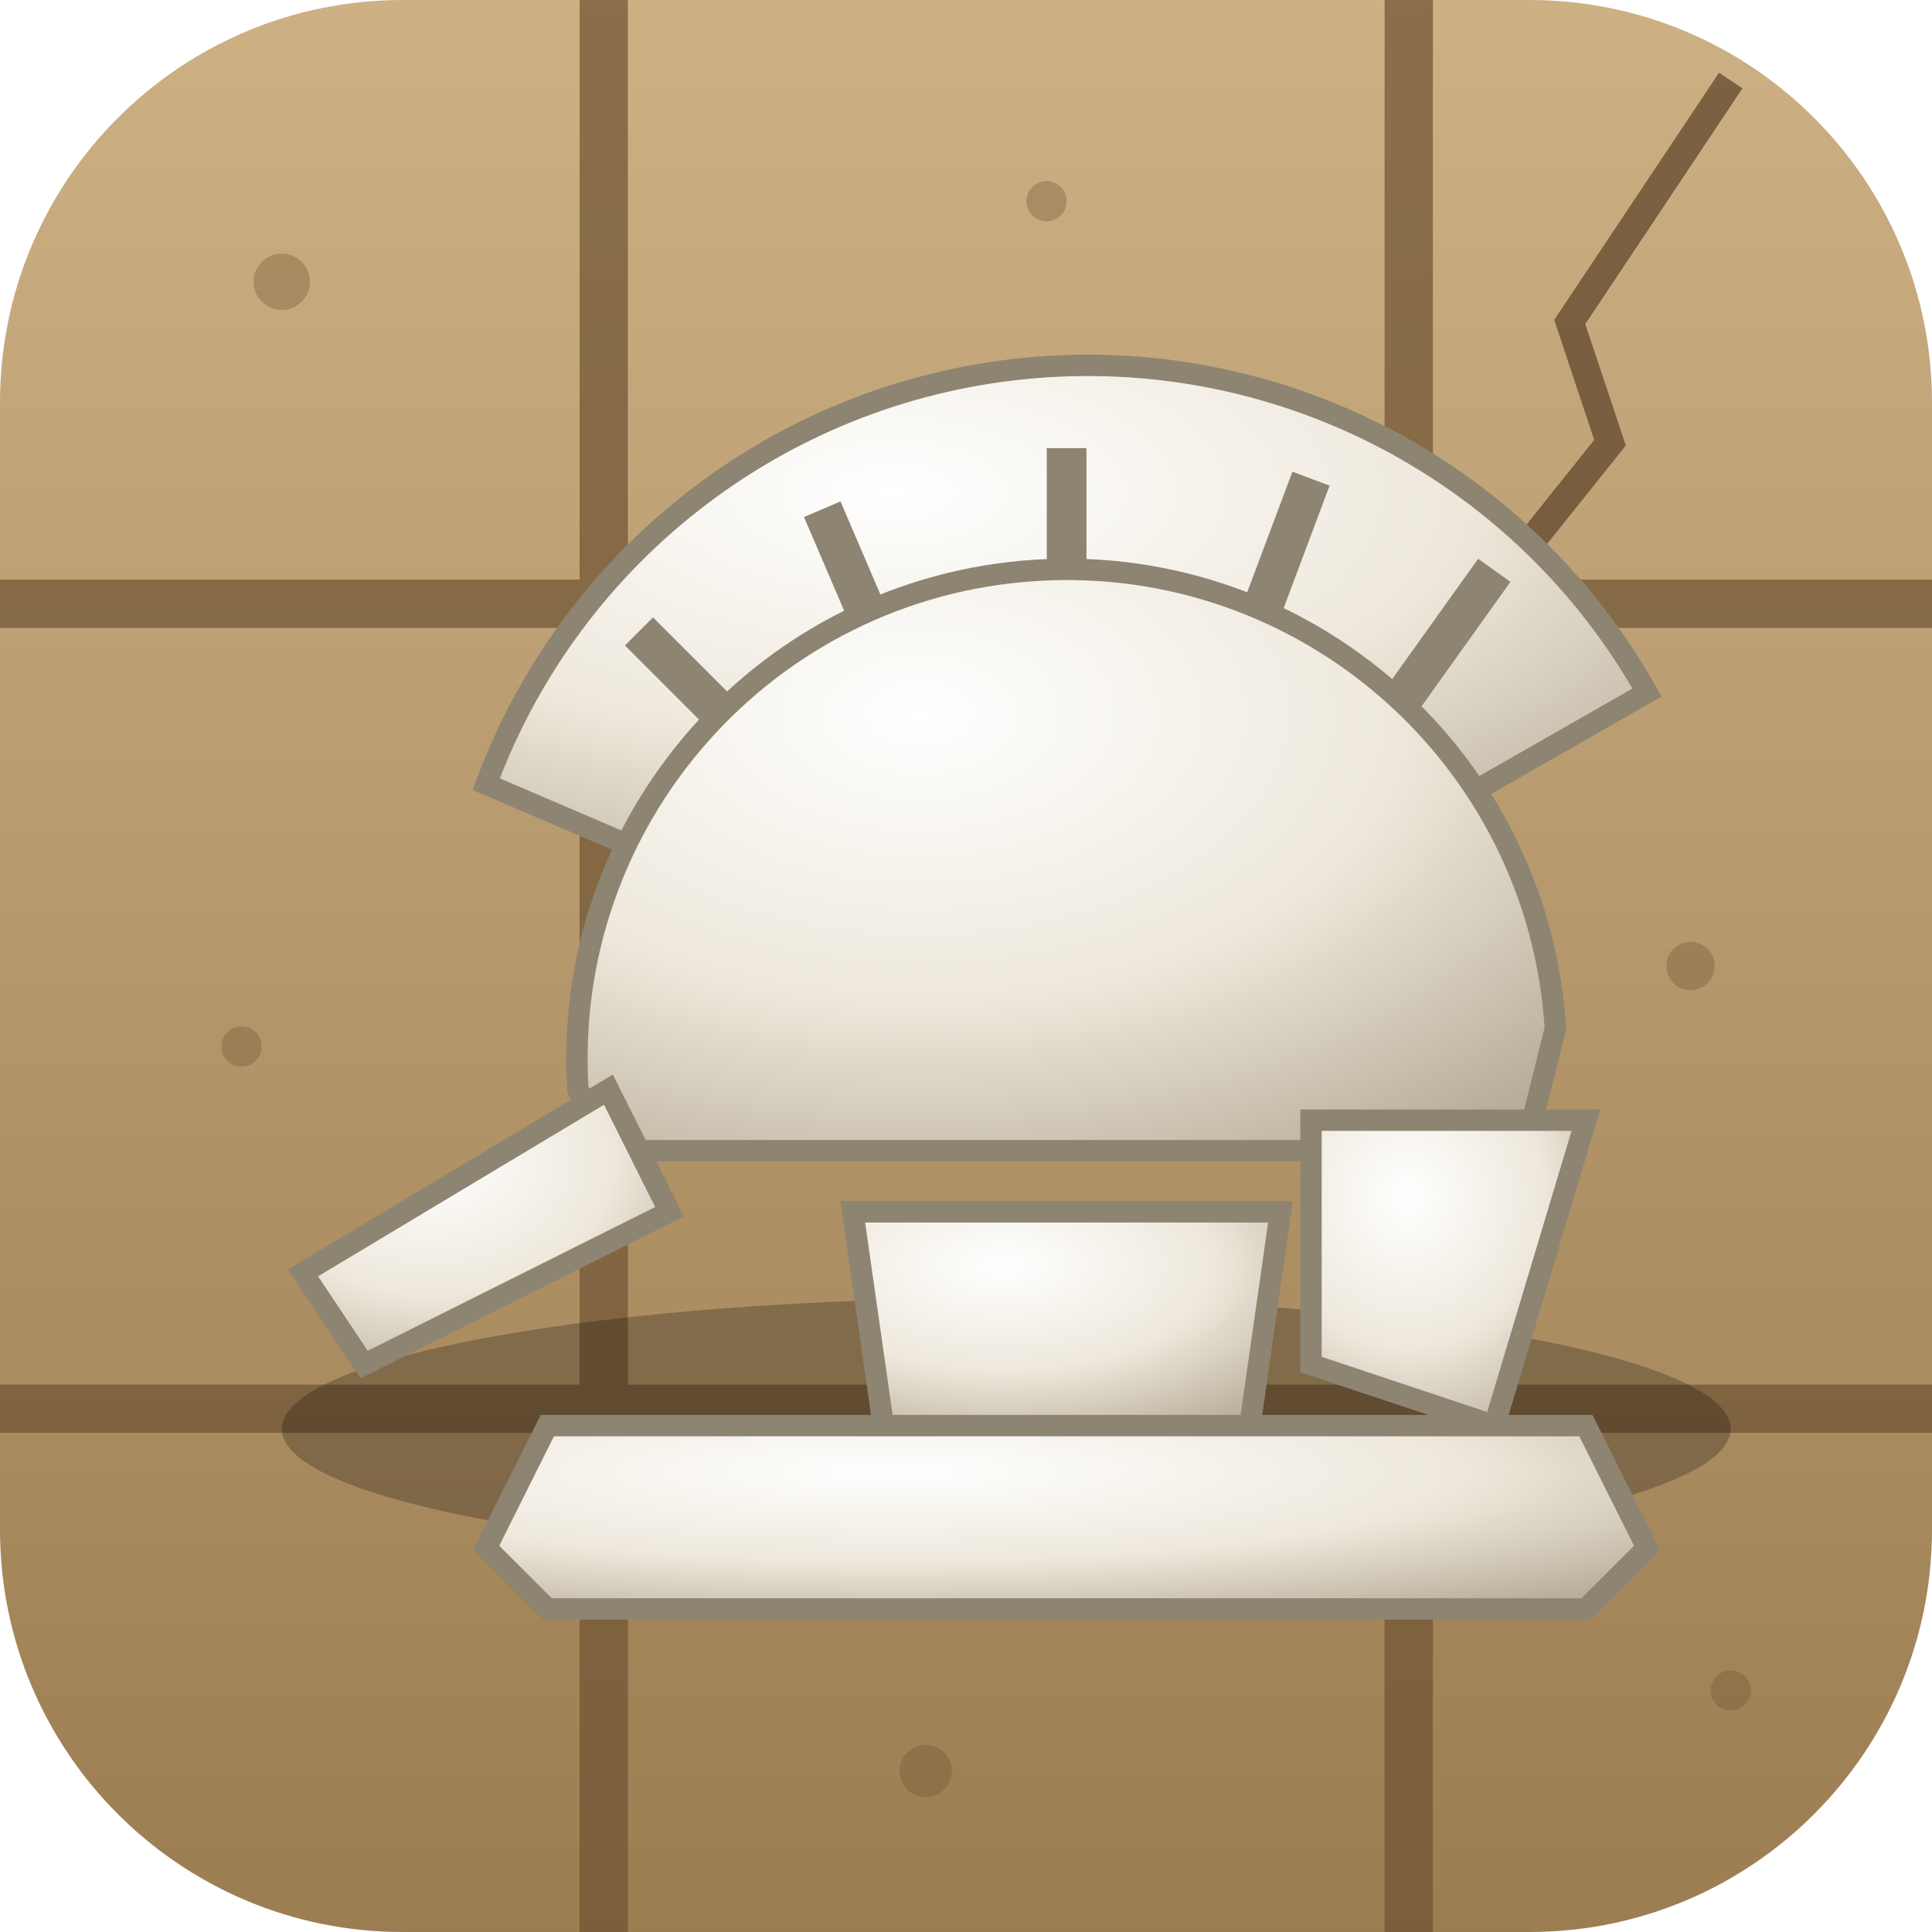
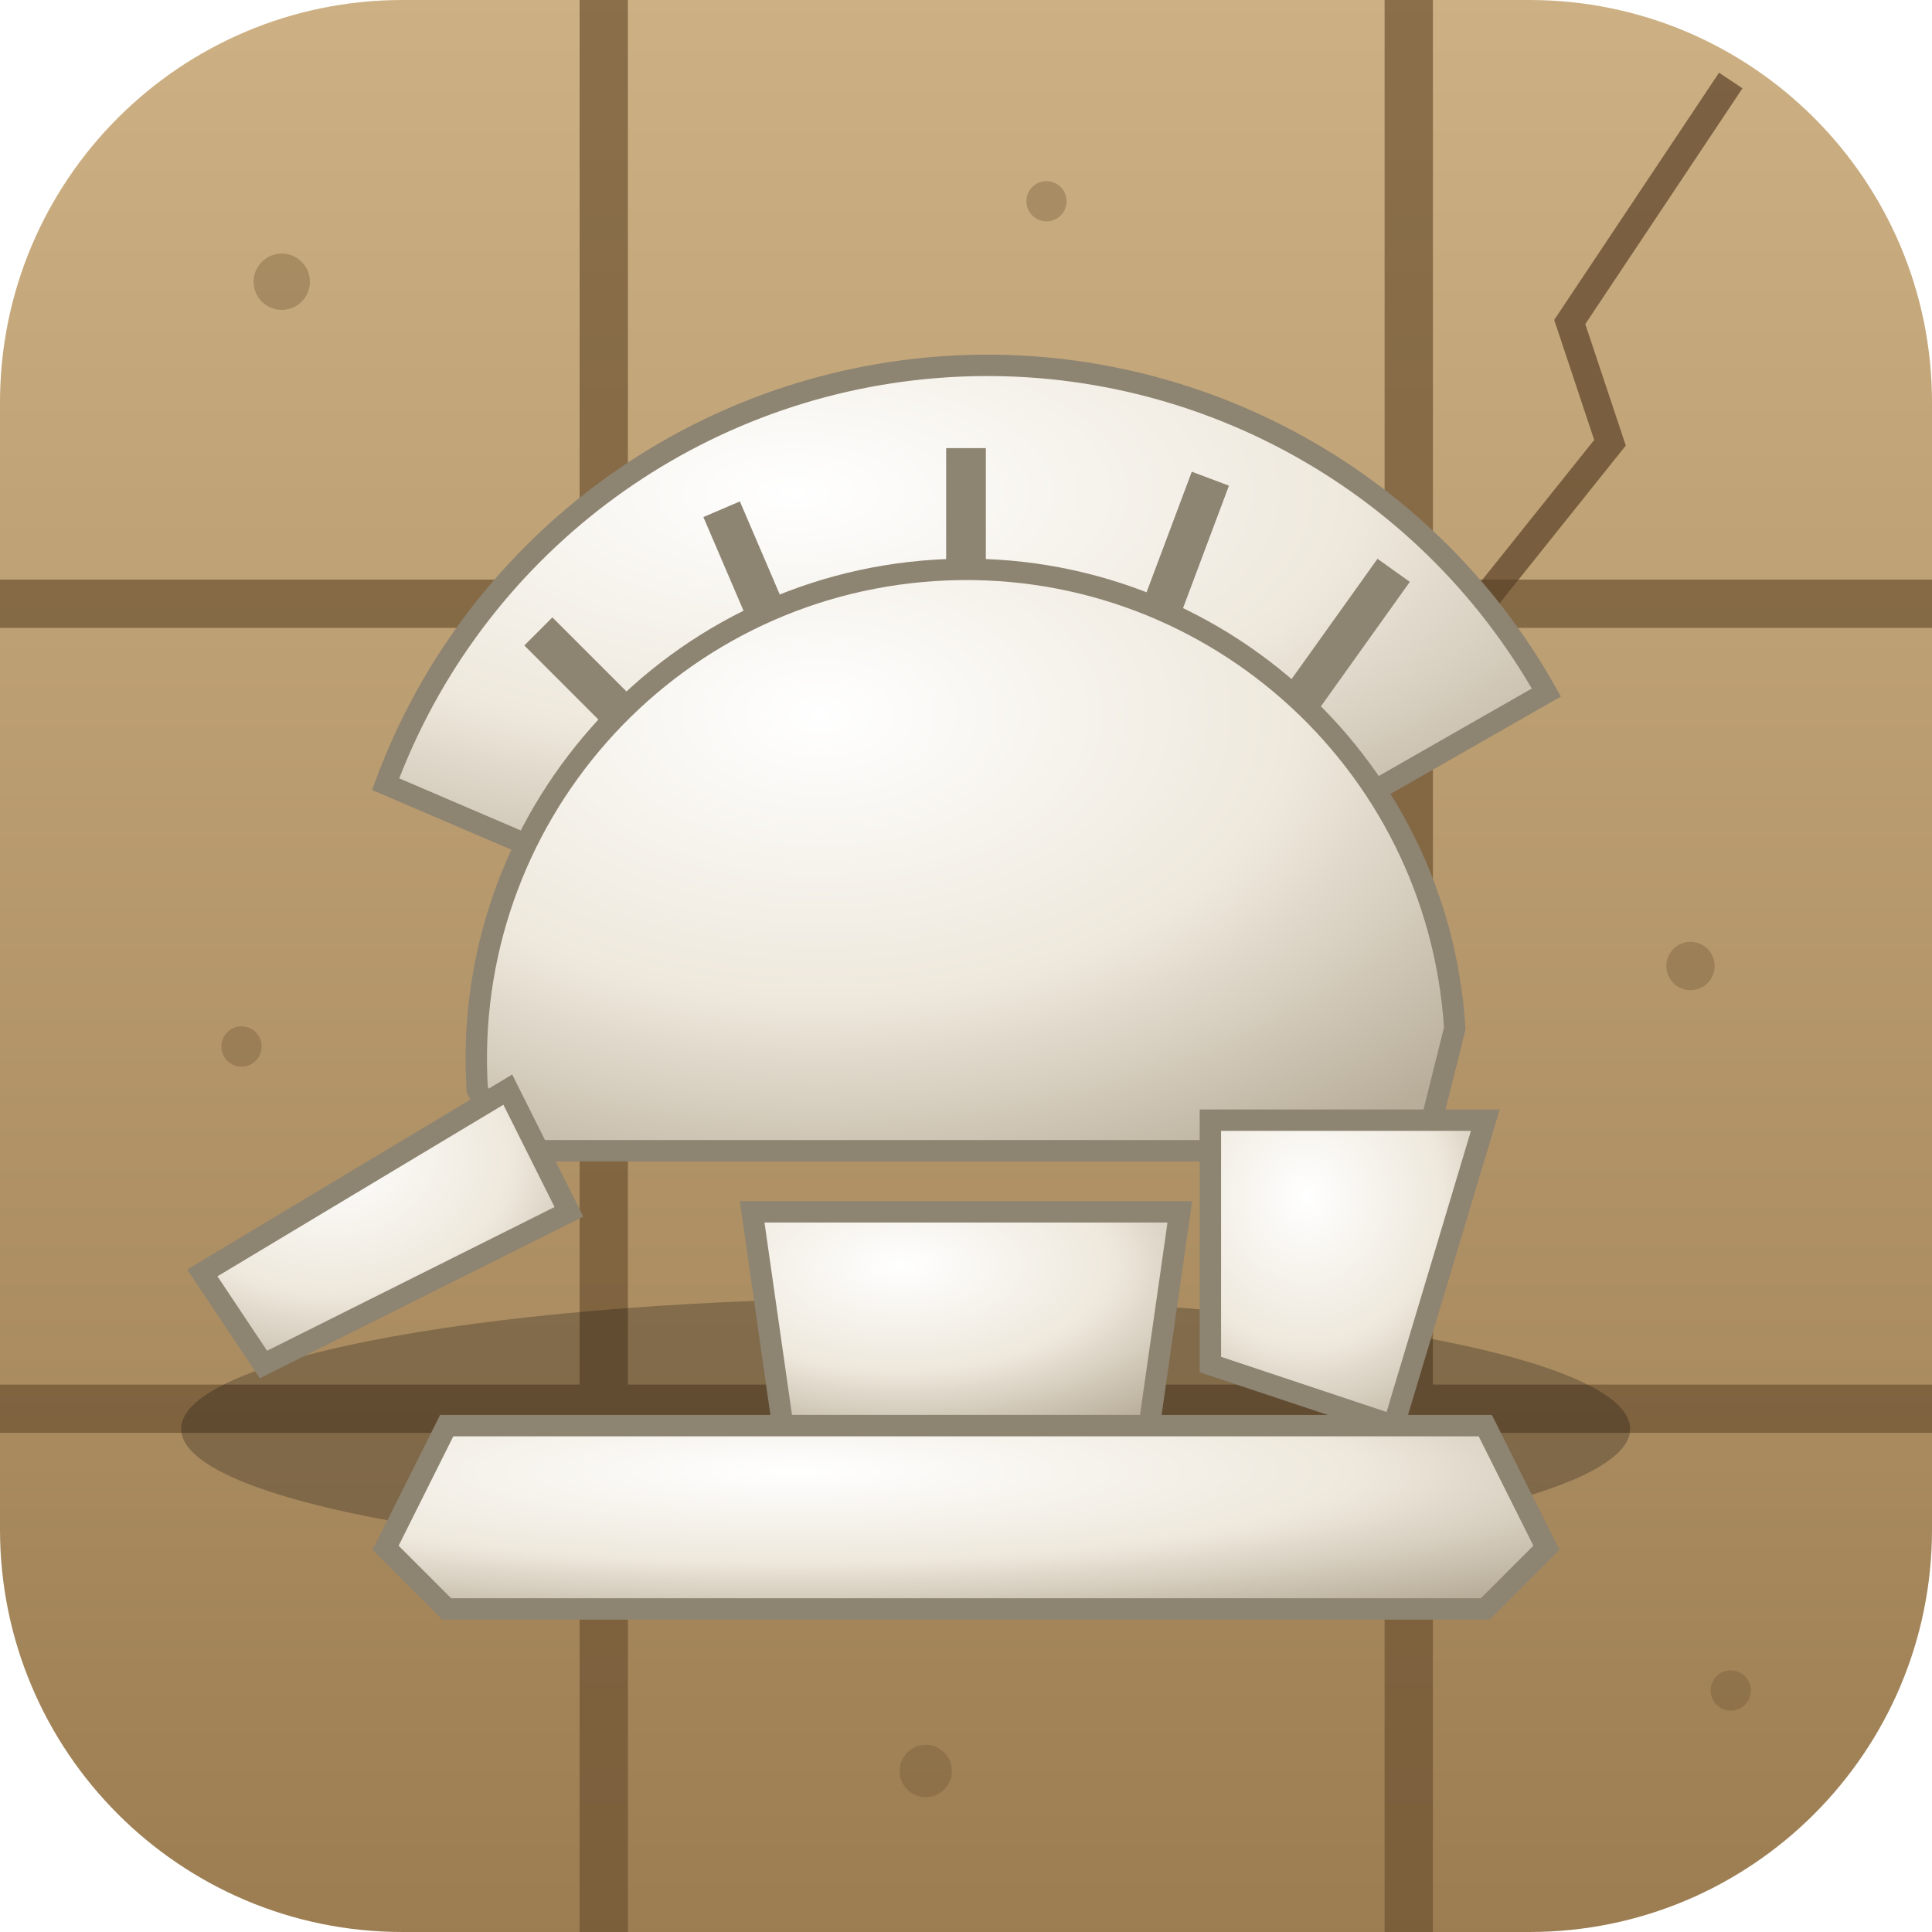
<svg xmlns="http://www.w3.org/2000/svg" viewBox="0 0 96 96" width="96" height="96">
  <defs>
    <clipPath id="lt-c">
      <rect width="96" height="96" rx="20" />
    </clipPath>
    <linearGradient id="lt-bg" x1="0" y1="0" x2="0" y2="1">
      <stop offset="0" stop-color="#cdb184" />
      <stop offset="1" stop-color="#9c7d52" />
    </linearGradient>
    <radialGradient id="lt-k" cx=".35" cy=".25" r=".9">
      <stop offset="0" stop-color="#77736e" />
      <stop offset=".5" stop-color="#34322f" />
      <stop offset="1" stop-color="#121110" />
    </radialGradient>
    <radialGradient id="lt-w" cx=".35" cy=".25" r=".9">
      <stop offset="0" stop-color="#ffffff" />
      <stop offset=".55" stop-color="#eee8dc" />
      <stop offset="1" stop-color="#b8ad99" />
    </radialGradient>
    <symbol id="lt-h" viewBox="-30 -32 60 56" overflow="visible">
      <path d="M-19-6A21 21 0 0 1 19-9L12-5A14 14 0 0 0-12-3Z" />
      <path d="M-14-11L-9-6M-8-15L-5-8M0-17L0-9M8-16L5-8M14-13L9-6" stroke-width="1.3" fill="none" class="ln" />
      <path d="M-16 4A16 16 0 0 1 16 2L15 6H-15Z" />
      <path d="M-15 4L-25 10L-23 13L-13 8Z" />
      <path d="M8 5H17L14 15L8 13Z" />
      <path d="M-7 8H7L6 15H-6Z" />
      <path d="M-17 15H17L19 19L17 21H-17L-19 19Z" />
    </symbol>
  </defs>
  <g clip-path="url(#lt-c)">
    <rect width="96" height="96" fill="url(#lt-bg)" />
    <g stroke="#6e5232" stroke-width="2.4" opacity=".7">
      <path d="M-2 30H98M-2 70H98M30-2V98M70-2V98" />
    </g>
    <path d="M86 4L78 16L80 22L72 32" fill="none" stroke="#5a4026" stroke-width="1.4" opacity=".7" />
    <g fill="#6e5232" opacity=".35">
      <circle cx="14" cy="14" r="1.4" />
      <circle cx="52" cy="10" r="1" />
      <circle cx="84" cy="48" r="1.2" />
      <circle cx="12" cy="52" r="1" />
      <circle cx="46" cy="88" r="1.3" />
      <circle cx="86" cy="84" r="1" />
    </g>
-     <ellipse cx="50" cy="71" rx="36" ry="6.5" fill="#000" opacity=".24" />
-     <use href="#lt-h" x="7" y="-.5" width="92" height="85" fill="url(#lt-w)" stroke="#8e8472" stroke-width=".7" />
+     <ellipse cx="45" cy="71" rx="36" ry="6.5" fill="#000" opacity=".24" />
+     <use href="#lt-h" x="2" y="-.5" width="92" height="85" fill="url(#lt-w)" stroke="#8e8472" stroke-width=".7" />
  </g>
</svg>
